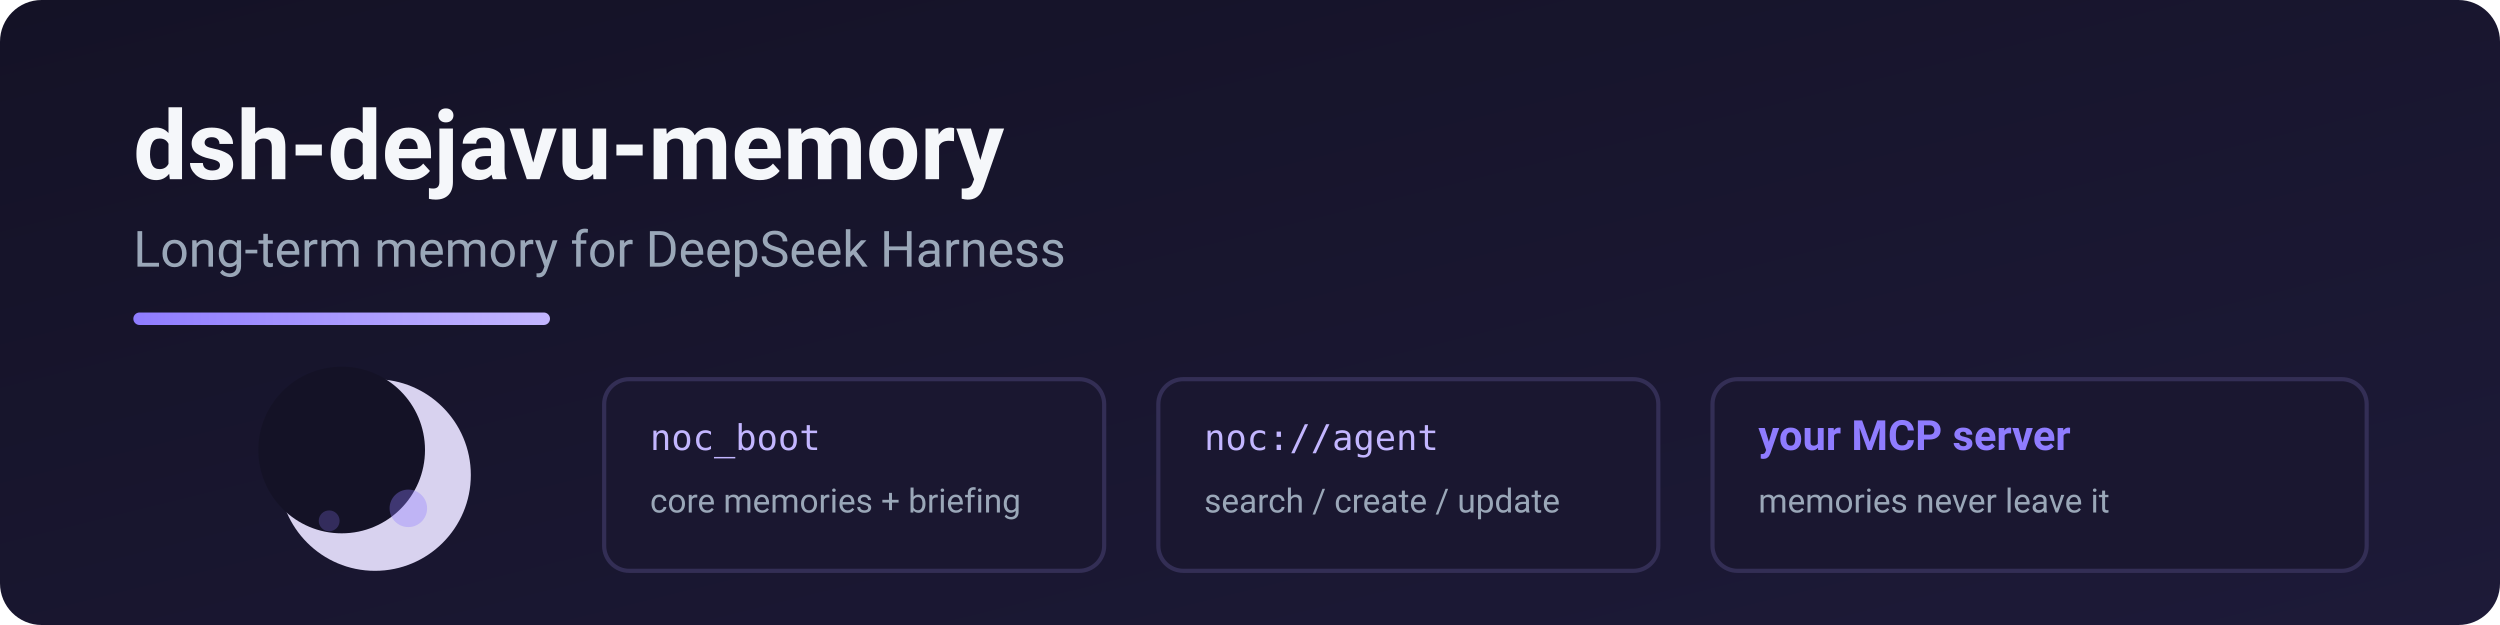
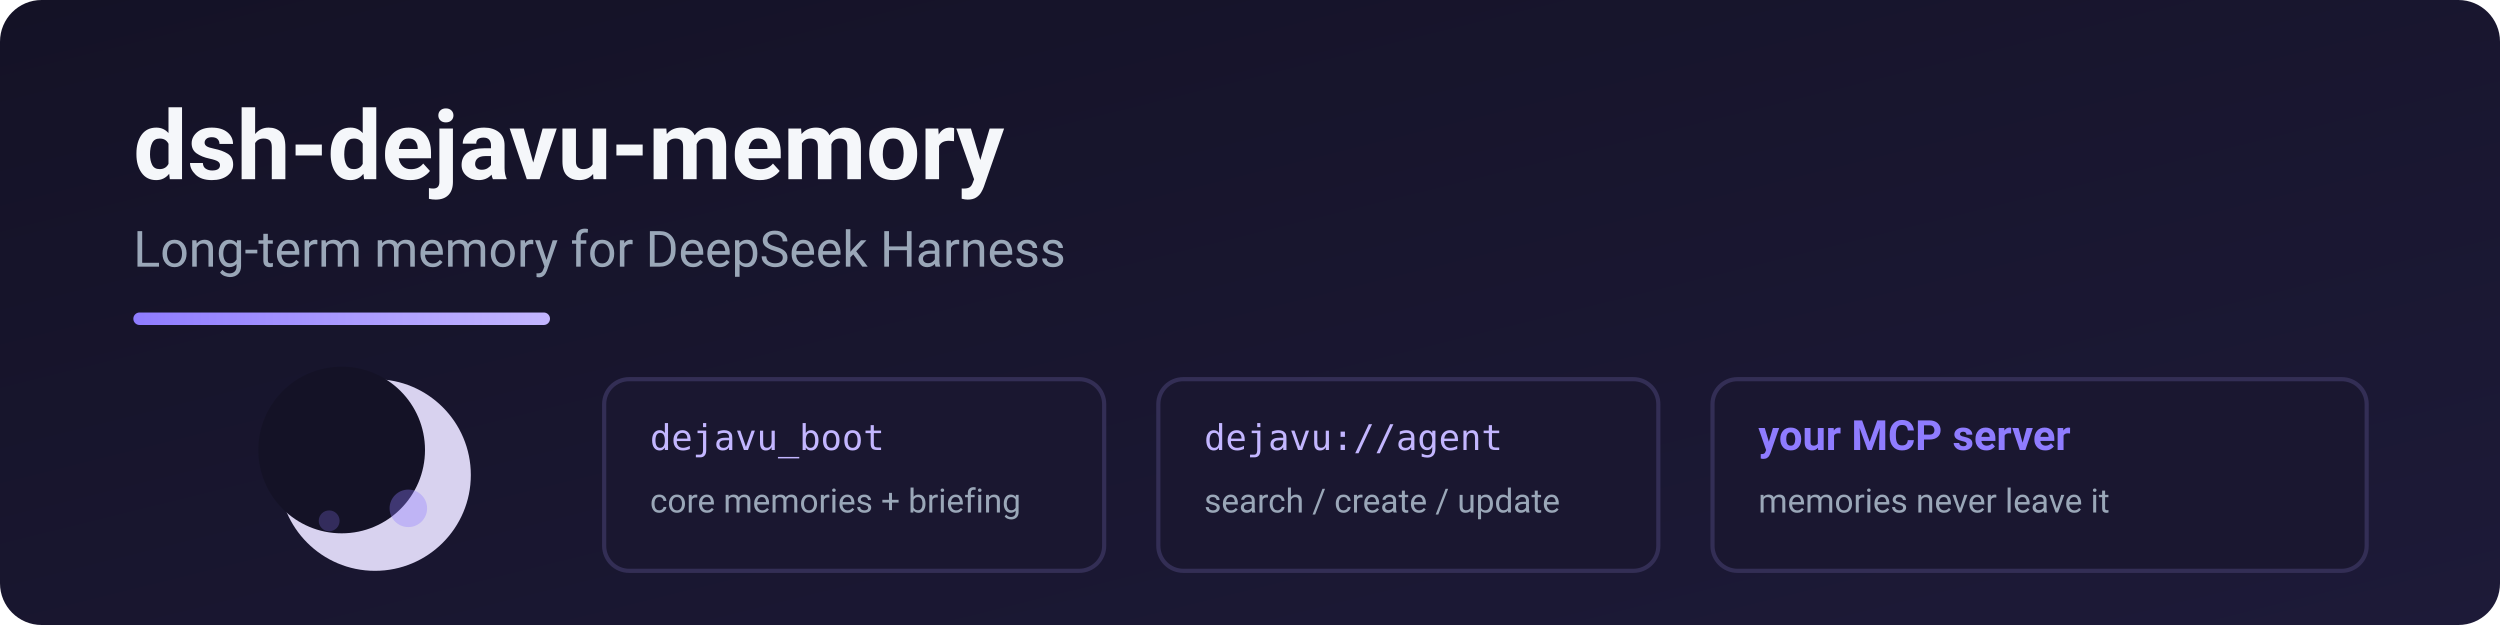
<svg xmlns="http://www.w3.org/2000/svg" viewBox="0 0 1200 300" width="100%" role="img" aria-label="dsh-dejavu-memory — long-term memory for DeepSeek Harness">
  <defs>
    <linearGradient id="bg" x1="0" y1="0" x2="1" y2="1">
      <stop offset="0" stop-color="#141226" />
      <stop offset="1" stop-color="#1d1a38" />
    </linearGradient>
    <linearGradient id="accent" x1="0" y1="0" x2="1" y2="0">
      <stop offset="0" stop-color="#8f7cff" />
      <stop offset="1" stop-color="#c3b6ff" />
    </linearGradient>
  </defs>
  <rect width="1200" height="300" rx="20" fill="url(#bg)" />
  <text x="64" y="86" font-family="-apple-system, BlinkMacSystemFont, Segoe UI, Roboto, sans-serif" font-size="46" font-weight="700" fill="#f5f7fa">dsh-dejavu-memory</text>
  <text x="64" y="128" font-family="-apple-system, BlinkMacSystemFont, Segoe UI, Roboto, sans-serif" font-size="24" fill="#9aa7b8">Long-term memory for DeepSeek Harness</text>
  <rect x="64" y="150" width="200" height="6" rx="3" fill="url(#accent)" />
  <circle cx="180" cy="228" r="46" fill="#e8e2ff" opacity="0.92" />
  <circle cx="164" cy="216" r="40" fill="#141226" />
  <circle cx="196" cy="244" r="9" fill="#8f7cff" opacity="0.35" />
  <circle cx="158" cy="250" r="5" fill="#8f7cff" opacity="0.25" />
  <rect x="290" y="182" width="240" height="92" rx="12" fill="#1a1730" stroke="#332e55" stroke-width="2" />
-   <text x="312" y="216" font-family="ui-monospace, SFMono-Regular, Menlo, monospace" font-size="17" fill="#c3b6ff">noc_boot</text>
+   <text x="312" y="216" font-family="ui-monospace, SFMono-Regular, Menlo, monospace" font-size="17" fill="#c3b6ff">dejavu_boot</text>
  <text x="312" y="246" font-family="-apple-system, BlinkMacSystemFont, Segoe UI, Roboto, sans-serif" font-size="16" fill="#9aa7b8">core memories + briefing</text>
  <rect x="556" y="182" width="240" height="92" rx="12" fill="#1a1730" stroke="#332e55" stroke-width="2" />
-   <text x="578" y="216" font-family="ui-monospace, SFMono-Regular, Menlo, monospace" font-size="17" fill="#c3b6ff">noc://agent</text>
+   <text x="578" y="216" font-family="ui-monospace, SFMono-Regular, Menlo, monospace" font-size="17" fill="#c3b6ff">dejavu://agent</text>
  <text x="578" y="246" font-family="-apple-system, BlinkMacSystemFont, Segoe UI, Roboto, sans-serif" font-size="16" fill="#9aa7b8">search / create / update</text>
  <rect x="822" y="182" width="314" height="92" rx="12" fill="#1a1730" stroke="#332e55" stroke-width="2" />
  <text x="844" y="216" font-family="-apple-system, BlinkMacSystemFont, Segoe UI, Roboto, sans-serif" font-size="20" font-weight="700" fill="#8f7cff">your MCP server</text>
  <text x="844" y="246" font-family="-apple-system, BlinkMacSystemFont, Segoe UI, Roboto, sans-serif" font-size="16" fill="#9aa7b8">memories never leave it</text>
</svg>
